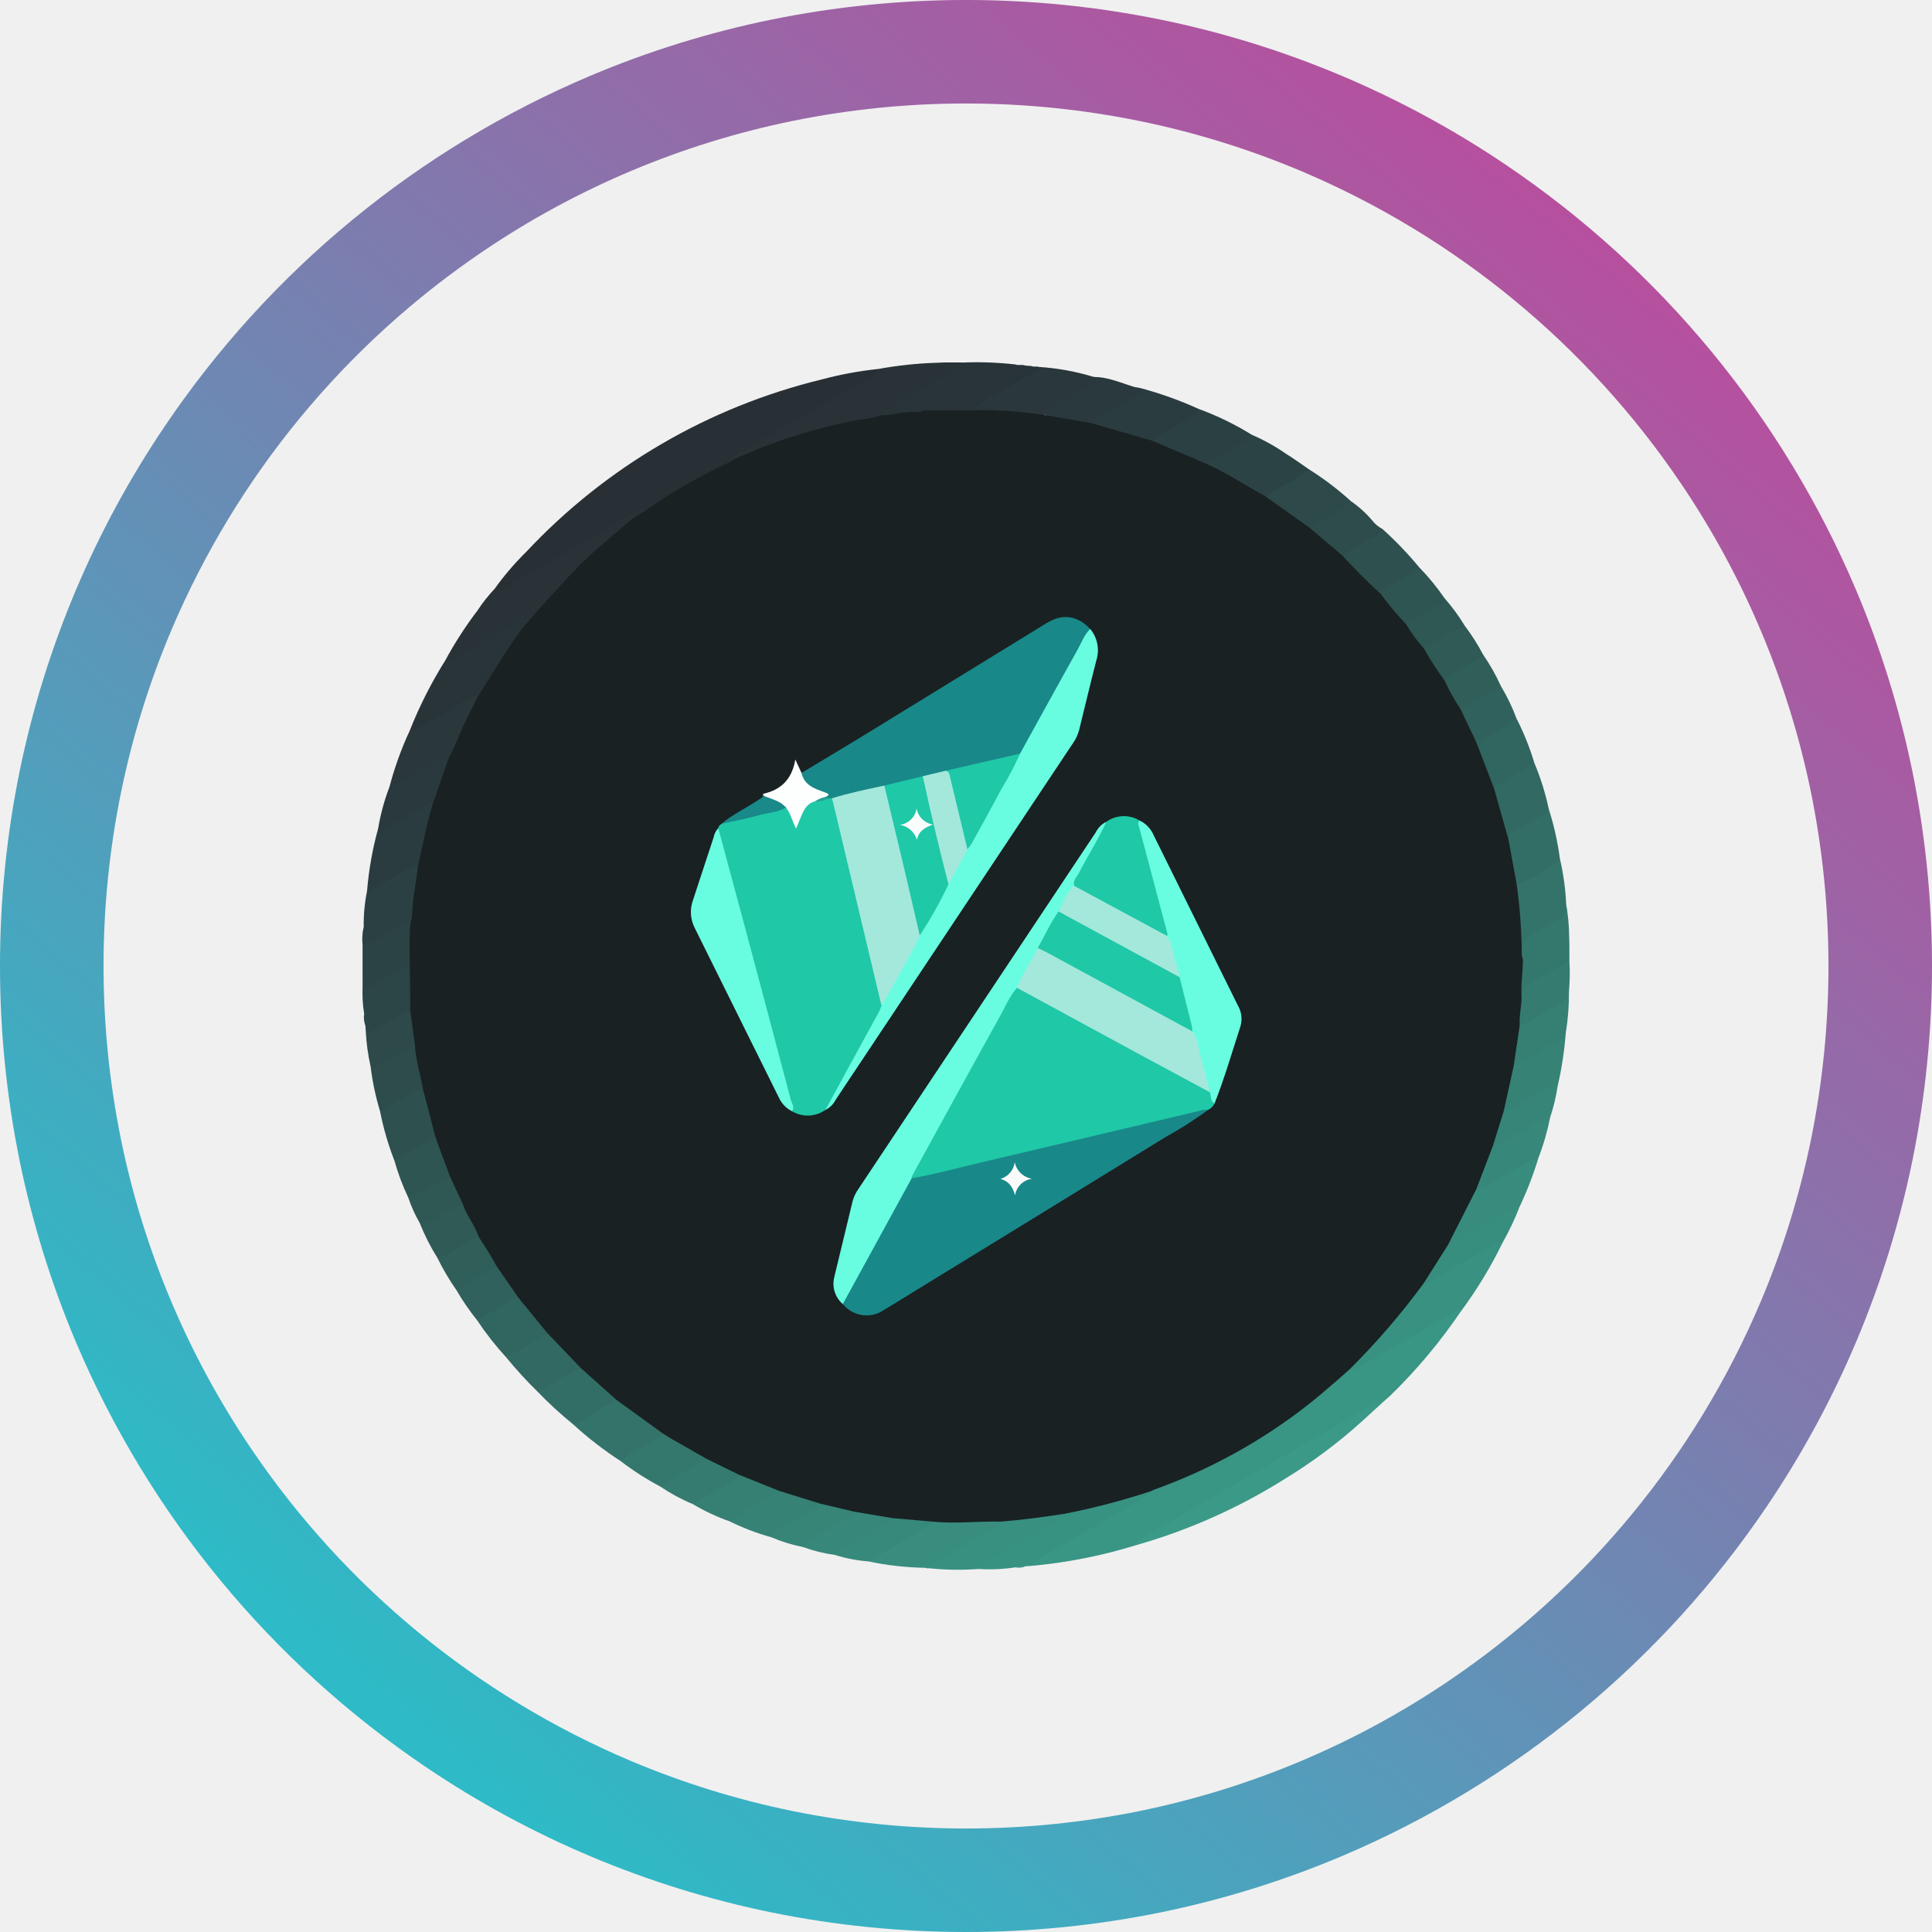
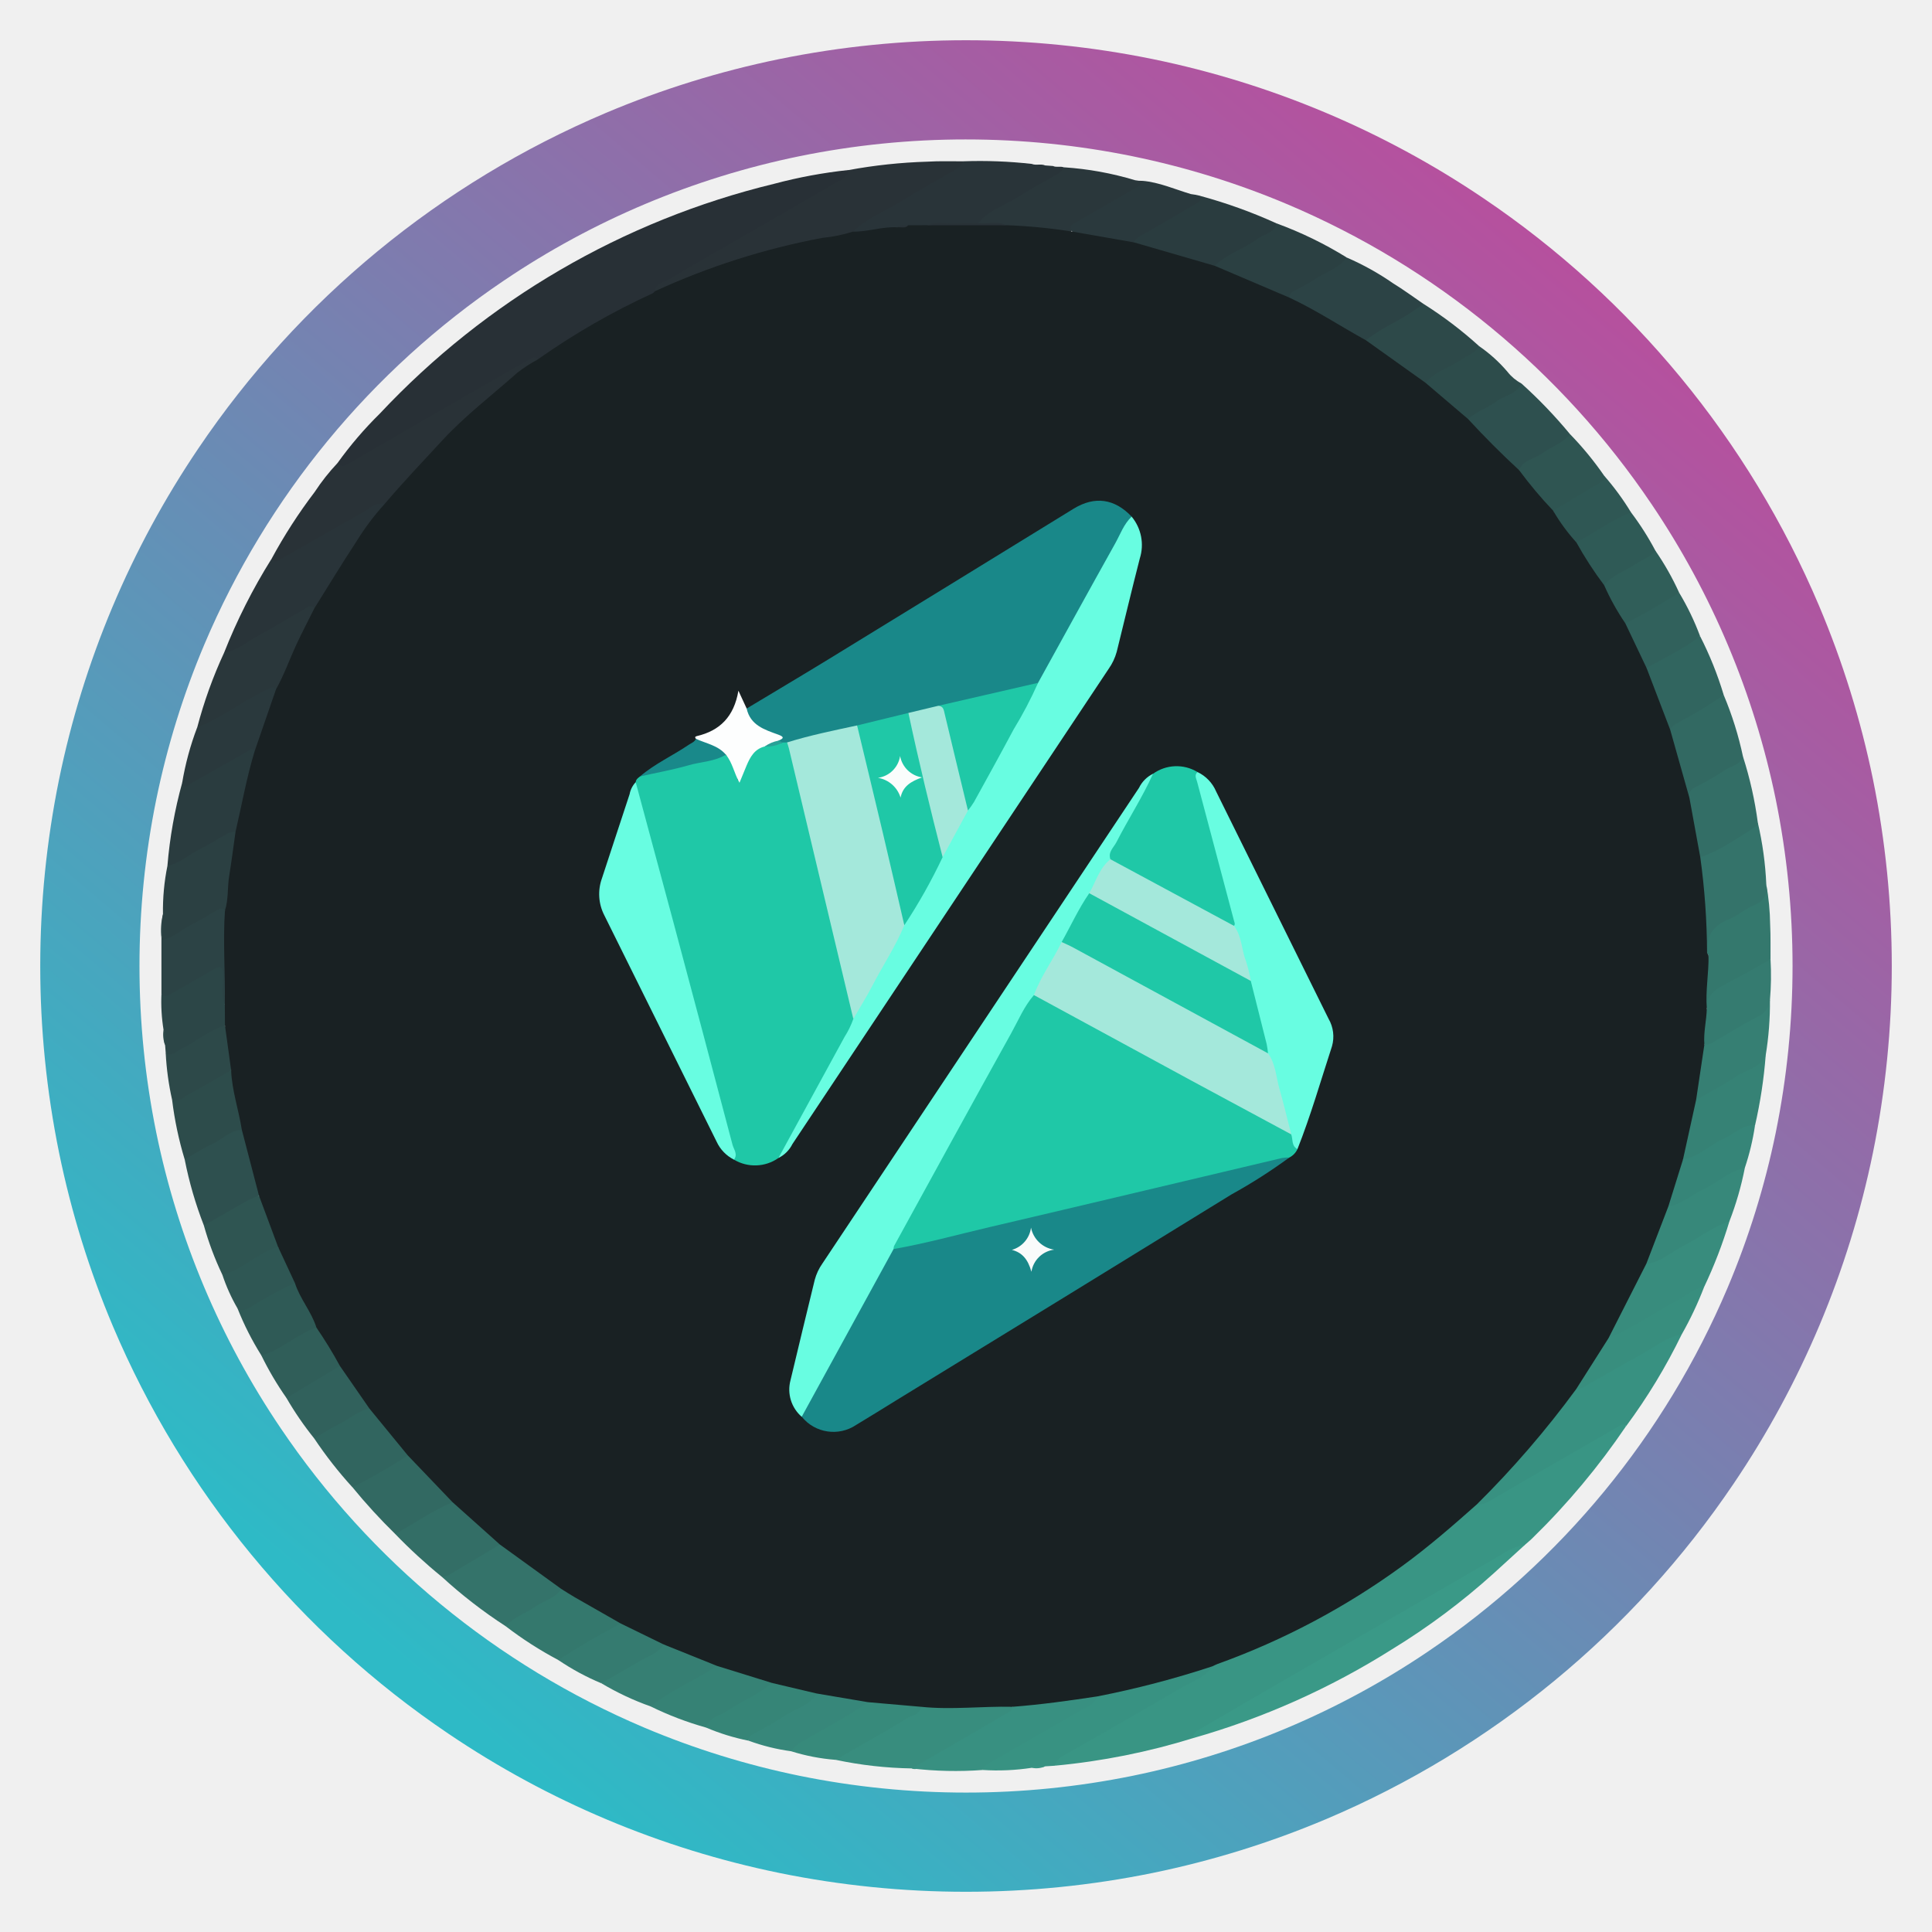
<svg xmlns="http://www.w3.org/2000/svg" width="48" height="48" viewBox="0 0 48 48">
  <defs>
    <linearGradient id="a" x1="215.808" x2="52.736" y1="34.56" y2="226.816" gradientUnits="userSpaceOnUse">
      <stop offset="0" stop-color="#b6509e" />
      <stop offset="1" stop-color="#2ebac6" />
    </linearGradient>
  </defs>
-   <path fill="url(#a)" d="M128 256a129 129 0 0 1-25.8-2.6 127.3 127.3 0 0 1-45.77-19.261 128.37 128.37 0 0 1-46.375-56.315A127.4 127.4 0 0 1 2.6 153.8a129.25 129.25 0 0 1 0-51.593 127.3 127.3 0 0 1 19.26-45.77 128.37 128.37 0 0 1 56.317-46.378A127.3 127.3 0 0 1 102.2 2.6a129.2 129.2 0 0 1 51.593 0 127.3 127.3 0 0 1 45.77 19.26 128.37 128.37 0 0 1 46.375 56.316A127.3 127.3 0 0 1 253.4 102.2a129.25 129.25 0 0 1 0 51.593 127.3 127.3 0 0 1-19.26 45.77 128.4 128.4 0 0 1-56.316 46.375A127.4 127.4 0 0 1 153.8 253.4 129 129 0 0 1 128 256m0-242.287a115 115 0 0 0-23.033 2.322A113.7 113.7 0 0 0 64.1 33.232a114.6 114.6 0 0 0-41.4 50.283 113.7 113.7 0 0 0-6.659 21.452 115.4 115.4 0 0 0 0 46.065 113.7 113.7 0 0 0 17.2 40.866 114.63 114.63 0 0 0 50.282 41.407 113.8 113.8 0 0 0 21.453 6.658 115.4 115.4 0 0 0 46.065 0 113.6 113.6 0 0 0 40.866-17.2 114.6 114.6 0 0 0 41.393-50.278 113.7 113.7 0 0 0 6.659-21.453 115.4 115.4 0 0 0 0-46.065 113.7 113.7 0 0 0-17.2-40.865A114.6 114.6 0 0 0 172.485 22.7a113.7 113.7 0 0 0-21.453-6.659A115 115 0 0 0 128 13.714Z" style="fill:url(#a)" transform="matrix(.1875 0 0 .1875 0 0)" />
-   <svg width="30" height="30" x="9" y="9" fill="none" viewBox="0 0 256 256">
+   <path fill="url(#a)" d="M128 256a129 129 0 0 1-25.8-2.6 127.3 127.3 0 0 1-45.77-19.261 128.37 128.37 0 0 1-46.375-56.315A127.4 127.4 0 0 1 2.6 153.8a129.25 129.25 0 0 1 0-51.593 127.3 127.3 0 0 1 19.26-45.77 128.37 128.37 0 0 1 56.317-46.378A127.3 127.3 0 0 1 102.2 2.6a129.2 129.2 0 0 1 51.593 0 127.3 127.3 0 0 1 45.77 19.26 128.37 128.37 0 0 1 46.375 56.316A127.3 127.3 0 0 1 253.4 102.2a129.25 129.25 0 0 1 0 51.593 127.3 127.3 0 0 1-19.26 45.77 128.4 128.4 0 0 1-56.316 46.375A127.4 127.4 0 0 1 153.8 253.4 129 129 0 0 1 128 256m0-242.287a115 115 0 0 0-23.033 2.322A113.7 113.7 0 0 0 64.1 33.232a114.6 114.6 0 0 0-41.4 50.283 113.7 113.7 0 0 0-6.659 21.452 115.4 115.4 0 0 0 0 46.065 113.7 113.7 0 0 0 17.2 40.866 114.63 114.63 0 0 0 50.282 41.407 113.8 113.8 0 0 0 21.453 6.658 115.4 115.4 0 0 0 46.065 0 113.6 113.6 0 0 0 40.866-17.2 114.6 114.6 0 0 0 41.393-50.278 113.7 113.7 0 0 0 6.659-21.453 115.4 115.4 0 0 0 0-46.065 113.7 113.7 0 0 0-17.2-40.865A114.6 114.6 0 0 0 172.485 22.7a113.7 113.7 0 0 0-21.453-6.659A115 115 0 0 0 128 13.714Z" style="fill:url(#a)" transform="matrix(.17969 0 0 .17969 1 1)" />
+   <svg width="40" height="40" x="4" y="4" fill="none" viewBox="0 0 256 256">
    <g clip-path="url(#b)">
      <path fill="#2A373B" d="M107.938 119.487c-.963-.048-1.978.365-2.868-.325a4.7 4.7 0 0 1 2.868.325m4.052.425c-.8.025-1.641.342-2.358-.3a3.53 3.53 0 0 1 2.358.3" />
      <path fill="#283036" d="M28.062 48.034a60.3 60.3 0 0 1 6.725-7.862 126.9 126.9 0 0 1 62.679-36.54 78 78 0 0 1 11.861-2.2c.453 1.306-.65 1.682-1.4 2.115-4.488 2.593-8.952 5.228-13.459 7.79-4.847 2.756-9.62 5.638-14.466 8.4a2.65 2.65 0 0 0-1.35 1.218 1.93 1.93 0 0 1-.919.712 112 112 0 0 0-15.83 9.04 5.1 5.1 0 0 1-1.926 1.019 2.67 2.67 0 0 0-1.6.428C49.32 37.275 40.32 42.495 31.328 47.729a6.4 6.4 0 0 1-1.963.954c-.545.1-1.254.338-1.3-.649z" />
      <path fill="#399584" d="M164.176 250.751a108 108 0 0 1-22 4.4c-.392-1.192.571-1.6 1.289-2.015 5.239-3.062 10.519-6.054 15.758-9.114 2.657-1.552 5.5-2.822 7.823-4.906 2.283-1.365 4.86-2.044 7.287-3.073a117.3 117.3 0 0 0 30.457-19.083c1.444-1.232 2.624-2.791 4.36-3.681a7.8 7.8 0 0 0 2.787-1.122c6.412-3.712 12.79-7.485 19.28-11.059.472-.26 1.242-1.381 1.716.1a114.6 114.6 0 0 1-14.771 17.683c-.394.4-.832.75-1.249 1.124-11.1 6.191-22.022 12.686-33.054 18.993-5.568 3.184-11.106 6.422-16.673 9.606-1.1.57-2.113 1.292-3.01 2.147" />
      <path fill="#293237" d="M28.062 48.034c.742.9 1.463.247 2.089-.111 4.577-2.618 9.126-5.288 13.694-7.923q7.355-4.245 14.729-8.453c.422-.241.892-.59 1.34-.01a66 66 0 0 1-6.333 5.233 134 134 0 0 0-15.837 15.857 7.5 7.5 0 0 1-2.145 2.111c-3.01.89-5.482 2.812-8.178 4.3-2.656 1.464-5.228 3.083-7.923 4.477-.562.291-1.47 1.192-1.926-.245a81.6 81.6 0 0 1 6.864-10.642 33 33 0 0 1 3.626-4.594M78.54 20.71c.2-1.444 1.615-1.493 2.5-2.033 4.02-2.452 8.135-4.748 12.215-7.1l14.165-8.173c.83-.477 1.736-.861 1.916-1.964A82.5 82.5 0 0 1 121.882.106c1.9-.119 3.821-.043 5.733-.056.128 1.16-.829 1.488-1.554 1.926-4.131 2.492-8.327 4.871-12.509 7.277a17.8 17.8 0 0 0-3.447 2.393c-3.336 1-6.8 1.431-10.185 2.2a110.6 110.6 0 0 0-18.837 6.24c-.802.337-1.576.907-2.544.624Z" />
      <path fill="#389181" d="M232.938 201.205c-.19-.376-.427-.43-.807-.211a7074 7074 0 0 1-16.026 9.24c-1.6.925-3.193 1.868-4.788 2.8a3.4 3.4 0 0 1-2.076.57c-.325-.7.249-1.047.618-1.4a116.4 116.4 0 0 0 14.091-16.24 2.84 2.84 0 0 1 1.113-1c4.22-1.9 8.047-4.5 12.078-6.737.885-.491 1.756-1.013 2.656-1.472.619-.315 1.281-.807 2.017-.2a92.6 92.6 0 0 1-8.876 14.65" />
      <path fill="#3A9987" d="M164.172 250.754c-.113-.964.706-1.23 1.289-1.572 4.981-2.921 9.983-5.8 14.981-8.7a24818 24818 0 0 1 32.334-18.668 11.05 11.05 0 0 1 4.136-1.81 4515 4515 0 0 0-4.991 4.554 108.6 108.6 0 0 1-16.244 12.127 121.5 121.5 0 0 1-31.5 14.069z" />
      <path fill="#293439" d="M17.573 63.262c.638.855 1.243.168 1.75-.118 4.24-2.39 8.438-4.853 12.686-7.226 1.1-.613 2.067-1.682 3.54-1.38-.617 1.865-2.074 3.182-3.158 4.735-2.32 3.326-4.4 6.8-6.444 10.287-.393.669-.676 1.443-1.51 1.733-1.793.084-3.082 1.3-4.52 2.118-2.485 1.419-4.96 2.863-7.45 4.276-.718.407-1.46 1.166-2.44.511a91 91 0 0 1 7.546-14.936m92.443-52.027c2.25-2.17 5.179-3.266 7.779-4.882 2.755-1.713 5.6-3.283 8.41-4.908a3.54 3.54 0 0 0 1.413-1.4 74 74 0 0 1 10.837.418c.687.282 1.444-.058 2.128.241l1.255.094c.559.265 1.188-.018 1.75.222v-.018c.168.955-.608 1.234-1.2 1.6-2.7 1.693-5.479 3.266-8.272 4.8-1.571.863-2.973 1.975-4.538 2.842-2.546.322-5.123-.182-7.659.314-.978.142-1.967.192-2.955.151a4.9 4.9 0 0 0-2 .2c-1.645.181-3.284.413-4.922.649a2.17 2.17 0 0 1-2.026-.323" />
      <path fill="#2C4345" d="M188.535 15.346a42.5 42.5 0 0 1 7.382 4.108c1.651 1.011 3.214 2.168 4.816 3.261.172.584-.3.813-.648 1.024-2.8 1.7-5.563 3.479-8.519 4.918a2.83 2.83 0 0 1-1.58-.531c-3.241-1.937-6.451-3.937-9.851-5.594a1.87 1.87 0 0 1-.875-.771c-.228-.861.372-1.232.97-1.563 2.8-1.552 5.527-3.256 8.305-4.852" />
      <path fill="#389282" d="M167.215 239.343c-1.221 1.818-3.3 2.432-5.044 3.464-6.176 3.647-12.432 7.157-18.651 10.734a2.27 2.27 0 0 0-1.351 1.617l-1.57.1c-.691.283-1.447-.039-2.139.234-2.58.394-5.195.51-7.8.345-.376-1.024.532-1.249 1.083-1.568 4.457-2.579 8.886-5.207 13.37-7.74a21.2 21.2 0 0 0 3.972-2.767c5.6-1.367 11.235-2.633 16.7-4.5.47-.161.978-.339 1.43.081" />
      <path fill="#2A373B" d="M10.027 78.195c2.052-.338 3.593-1.722 5.343-2.663 2.5-1.345 4.912-2.854 7.387-4.249.474-.268 1.02-.854 1.627-.15a2.01 2.01 0 0 1-.365 1.907 94 94 0 0 0-4.535 9.608c-.255.556-.386 1.194-1.032 1.474a7.16 7.16 0 0 0-3.41 1.334c-2.353 1.423-4.758 2.757-7.143 4.125-.641.368-1.274 1.017-2.144.5 1.07-4.08 2.5-8.058 4.272-11.886" />
      <path fill="#388D7E" d="M119.386 255.59a63 63 0 0 1-12.127-1.369 3.3 3.3 0 0 1 1.593-1.431 345 345 0 0 1 9.335-5.369c1.081-.6 2.013-1.408 3.073-2.037 4.584.447 9.168-.412 13.747.019 1.3.971.114 1.43-.472 1.819-1.77 1.178-3.633 2.209-5.48 3.266-2.72 1.556-5.467 3.067-8.112 4.753-.469.3-.951.625-1.557.349" />
      <path fill="#2A373B" d="M129.987 9.877c1.55-2.05 4.026-2.717 6.071-4.023 2.111-1.348 4.327-2.531 6.5-3.783.441-.247.8-.618 1.034-1.067 3.829.252 7.616.94 11.289 2.053a5 5 0 0 0 1.165.1c.393 1.134-.643 1.31-1.224 1.649-2.13 1.245-4.237 2.531-6.393 3.733-1.452.811-2.967 1.528-3.929 2.984-3.394-.133-6.74-.756-10.128-.952a9 9 0 0 0-2.662-.228c-.608-.023-1.252.058-1.723-.466" />
      <path fill="#2A3C3F" d="M165.19 5.533a79.5 79.5 0 0 1 12.178 4.383c.473 1.062-.426 1.386-1.033 1.764-2.932 1.823-5.951 3.5-8.941 5.23-2.332-.066-4.387-1.183-6.57-1.8-2.071-.584-4.3-.705-6.192-1.872-.3-1.13.594-1.468 1.3-1.873 2.4-1.375 4.744-2.831 7.178-4.14a5.74 5.74 0 0 0 2.08-1.692M1.021 112.077a71.5 71.5 0 0 1 2.356-13.246c1.331.028 2.265-.881 3.325-1.457 2.207-1.2 4.338-2.543 6.572-3.7.6-.31 1.453-.992 1.853.326-.959 4.223-1.665 8.506-3.041 12.629-3.167 1.684-6.274 3.475-9.374 5.281-.526.31-1.073.7-1.691.167" />
      <path fill="#2B4042" d="M167.552 16.665c1.956-1.927 4.647-2.688 6.8-4.29 1.037-.772 2.65-.868 3.022-2.459a61 61 0 0 1 11.168 5.43c-1.353 1.825-3.555 2.4-5.328 3.612q-1.49.946-3.077 1.722a1.15 1.15 0 0 0-.73 1.035c-.561.438-1.083.11-1.567-.133a95 95 0 0 0-8.988-3.83c-.517-.2-1.268-.25-1.3-1.087" />
      <path fill="#34736A" d="M54.805 232.978a76.6 76.6 0 0 1-10.159-7.866c2.921-2 6.046-3.644 9.137-5.352a1.82 1.82 0 0 1 1.379.523c2.488 1.944 5 3.862 7.649 5.58a1.78 1.78 0 0 1 1.026 1.266 1.47 1.47 0 0 1-.825 1.2c-2.758 1.514-5.372 3.278-8.207 4.649" />
      <path fill="#388C7D" d="M249.39 168.586a74 74 0 0 1-4.041 10.492c-4.352 2.763-8.891 5.208-13.349 7.79a1.96 1.96 0 0 1-1.9.337c-.287-.537.017-.973.261-1.4a89 89 0 0 0 4.847-9.558c.164-.482.499-.887.942-1.139 3.411-1.259 6.305-3.471 9.481-5.164.744-.4 1.476-.822 2.217-1.229.484-.27.986-.621 1.542-.129" />
      <path fill="#2B4042" d="M1.02 112.076c1.975-.387 3.413-1.817 5.157-2.658 1.4-.677 2.724-1.532 4.087-2.3a2.63 2.63 0 0 1 1.587-.458 3.5 3.5 0 0 1 .113 2.143c-.43 3.1-.815 6.207-1.02 9.333a1.8 1.8 0 0 1-.315.941c-3.1.919-5.631 2.919-8.44 4.391-.65.339-1.251 1.08-2.12.45v-.348c.325-1.257-.106-2.562.243-3.817a35.7 35.7 0 0 1 .709-7.677Z" />
      <path fill="#389081" d="m119.387 255.594 6.2-3.593c2.9-1.681 5.81-3.345 8.689-5.062.442-.264 1.061-.466 1.124-1.148.8-.785 1.884-.685 2.844-.771 2.955-.265 5.884-.687 8.81-1.154.635-.1 1.333-.362 1.884.265-.6 1.445-2.043 1.838-3.216 2.524-4.628 2.708-9.3 5.341-13.933 8.039-.443.258-1.062.462-1.127 1.144a59 59 0 0 1-11.275-.244" />
      <path fill="#34736A" d="M253.905 105.217a53.4 53.4 0 0 1 1.347 9.8c.313 2.534.307 2.523-1.78 3.7-1.854 1.047-3.675 2.154-5.53 3.2a2.515 2.515 0 0 0-1.438 2.421c-.005.686.363 1.618-.689 1.987a1.32 1.32 0 0 1-.531-1.176c.072-4.694-.535-9.345-.872-14.011.132-.569.628-.737 1.07-.981 2.848-1.574 5.669-3.2 8.423-4.94" />
      <path fill="#2D4949" d="M191.583 28.503c2.276-1.821 4.988-2.93 7.389-4.548.6-.4 1.177-.826 1.765-1.24a63.6 63.6 0 0 1 8.828 6.7c.148 1.259-.952 1.537-1.691 1.977-2.246 1.339-4.542 2.6-6.762 3.981a.5.5 0 0 1-.328 0c-3.2-1.915-6.1-4.253-9.131-6.409-.131-.092-.123-.294-.07-.461" />
      <path fill="#2E504F" d="M216.295 35.355a76 76 0 0 1 7.76 8.093c.041 1.141-.96 1.39-1.653 1.854-2.071 1.386-4.418 2.326-6.376 3.9-.592.145-.96-.244-1.315-.593a555 555 0 0 1-6.45-6.452 1.66 1.66 0 0 1-.6-1.169c.294-.906 1.148-1.169 1.854-1.594 2.252-1.357 4.634-2.5 6.78-4.039M6.818 169.26a61.6 61.6 0 0 1-3.05-10.492c.307-.83 1.122-1.069 1.78-1.451 1.887-1.1 3.783-2.181 5.678-3.268.641-.367 1.31-.759 1.932.055 1.024 3.387 2.24 6.725 2.635 10.274a50.7 50.7 0 0 1-8.329 4.918.75.75 0 0 1-.646-.036" />
      <path fill="#336E66" d="M253.906 105.217c-.045.162-.037.4-.142.473-2.9 1.865-5.711 3.877-9 5.034a1.69 1.69 0 0 1-.716-1.283c-.38-2.67-1.05-5.286-1.461-7.948a2.4 2.4 0 0 1 1.417-2.424c2.525-1.435 5.027-2.912 7.543-4.363a60.5 60.5 0 0 1 2.359 10.511" />
      <path fill="#326962" d="M251.545 94.707c-.45 1.37-1.89 1.463-2.861 2.137a44 44 0 0 1-4.811 2.769 1.46 1.46 0 0 0-.845 1.641.52.52 0 0 1-.619-.427c-.842-3.426-2.063-6.75-2.759-10.216a1.47 1.47 0 0 1 .644-1.137c2.686-1.6 5.23-3.448 8.19-4.552a54 54 0 0 1 3.063 9.785z" />
      <path fill="#336E66" d="M53.885 219.989c-2.757 1.65-5.509 3.308-8.278 4.936a3 3 0 0 1-.966.188 84 84 0 0 1-7.391-6.789c.028-.167.059-.37.19-.453 2.862-1.8 5.616-3.8 8.866-4.9 2.063 1.068 3.464 2.935 5.219 4.376.9.745 2.223 1.2 2.36 2.642" />
      <path fill="#34786D" d="M54.807 232.979c1.291-1.474 3.187-2.032 4.727-3.128 1.354-.963 3.145-1.28 4.127-2.79 2.62.731 4.771 2.378 7.1 3.663.87.479 2.11.581 2.43 1.83-2.3 1.979-5.083 3.2-7.668 4.724-.727.429-1.313 1.277-2.346 1.075a59 59 0 0 1-8.37-5.374" />
      <path fill="#2A393D" d="M14.904 93.803c-.6-.615-1.05.022-1.46.25-2.879 1.6-5.717 3.262-8.601 4.855-.42.233-1.061 1.27-1.47-.075a46 46 0 0 1 2.375-8.756c3.093-1.214 5.783-3.161 8.67-4.752.884-.487 1.785-.945 2.68-1.413.411-.215.826-.418 1.188.083a1.01 1.01 0 0 1 .076 1.11c-.912 2.6-1.77 5.213-2.638 7.826-.127.392-.18.929-.82.872M165.19 5.533c.435.857-.3 1.061-.79 1.351a929 929 0 0 1-8.068 4.7c-.628.361-1.323.619-1.642 1.348a1.43 1.43 0 0 1-1.417.281c-2.416-.479-4.819-1.016-7.265-1.336a1.55 1.55 0 0 1-1.129-.658c-.549-.834 0-1.144.647-1.51a649 649 0 0 0 9.118-5.243c.548-.322 1.253-.54 1.4-1.314 2.7.231 5.162 1.349 7.716 2.107q.724.087 1.43.269z" />
      <path fill="#31655F" d="M248.486 84.925a74 74 0 0 1-6.862 4.155c-.622.377-1.327.628-1.646 1.361-.517.056-.679-.346-.805-.7-.963-2.685-2.025-5.331-3.025-8a1.75 1.75 0 0 1-.09-.99c.847-1.284 2.287-1.726 3.527-2.434a28.5 28.5 0 0 1 5.136-2.772 55.7 55.7 0 0 1 3.765 9.38" />
      <path fill="#326962" d="M46.36 213.256c-3.222 1.357-6.068 3.388-9.109 5.067a90 90 0 0 1-6.8-7.432c1.034-1.356 2.66-1.819 4.041-2.643a33.5 33.5 0 0 1 4.7-2.629c1.258.494 1.88 1.7 2.817 2.553 1.241 1.129 2.407 2.343 3.566 3.558.395.416 1.028.76.78 1.526z" />
      <path fill="#368275" d="M255.158 142.203a76 76 0 0 1-1.7 11.157c-3.131 1.406-6.025 3.241-8.994 4.941-.778.445-1.588 1.216-2.6.407-.371-.912.077-1.751.259-2.6.476-2.228.918-4.466 1.6-6.645a2.84 2.84 0 0 1 1.321-1.266c2.661-1.364 5.126-3.081 7.809-4.4.871-.43 1.381-1.3 2.305-1.6z" />
      <path fill="#31655F" d="M39.24 205.82a95 95 0 0 1-8.79 5.078 65.5 65.5 0 0 1-6.092-7.783c.236-.717.888-1 1.46-1.321 1.859-1.051 3.716-2.1 5.553-3.189a2.08 2.08 0 0 1 1.73-.46c2.068 1.508 3.294 3.762 4.95 5.636.505.571 1.432.995 1.189 2.039" />
      <path fill="#34786D" d="M246.07 126.309c-.629-2.992.689-4.765 3.435-5.84 1.281-.5 2.349-1.545 3.628-2.056 1.634-.655 2.41-1.64 2.12-3.4a39.4 39.4 0 0 1 .614 6.443c.09 1.83.043 3.668.057 5.5a3.7 3.7 0 0 1-1.55 1.259c-2.345 1.237-4.571 2.685-6.91 3.931a2.19 2.19 0 0 0-1.038 1.8c-.1.486-.2 1.3-.984.449a17.14 17.14 0 0 1 .628-8.086" />
      <path fill="#37887A" d="M249.392 168.587c-2.732.912-4.976 2.732-7.506 4.016-1.876.952-3.458 2.529-5.694 2.73a1.18 1.18 0 0 1-.054-1.268c1.041-2.4 1.986-4.84 2.867-7.3.107-.26.279-.488.5-.661 3.378-1.554 6.5-3.562 9.73-5.4.781-.445 1.542-1.258 2.6-.578a50 50 0 0 1-2.443 8.461" />
      <path fill="#2C4345" d="M.068 123.918c1.95-.433 3.392-1.842 5.132-2.684 1.2-.581 2.309-1.348 3.487-1.98.448-.241.96-.722 1.48-.068a3.42 3.42 0 0 1 .485 2.9c-.392 3.09.153 6.161.035 9.24a8.4 8.4 0 0 1-.192 2.335c-.628.9-.88.283-1-.3a16.5 16.5 0 0 1-.106-3.374c0-1.087-.377-1.313-1.315-.746-2.073 1.255-4.136 2.535-6.327 3.579-.618.294-1.4.794-1.676-.428z" />
      <path fill="#368275" d="M86.66 249.091a51.3 51.3 0 0 1-8.79-3.353c-.012-.735.527-1.087 1.045-1.4 2.913-1.746 5.947-3.287 8.76-5.2a1.6 1.6 0 0 1 .8-.2 46 46 0 0 1 8.724 2.8c.162.939-.56 1.285-1.172 1.649-2.13 1.268-4.253 2.545-6.42 3.746a24 24 0 0 0-2.947 1.958" />
      <path fill="#2D4C4B" d="M12.849 154.04c-1.872.1-3.11 1.538-4.693 2.257-1.523.691-2.93 1.638-4.387 2.473a56 56 0 0 1-2-9.461c2.6-1.3 5.074-2.84 7.623-4.239.6-.332 1.258-1.131 2.053-.243.464 2.431 1.041 4.838 1.482 7.271.119.635.422 1.315-.078 1.942" />
      <path fill="#2C4647" d="M.073 132.386c.422.719.925.376 1.41.1 2.29-1.306 4.589-2.6 6.857-3.938 1.14-.675 1.5-.475 1.522.9.02 1.541-.407 3.128.289 4.63.766.956.508 2.021.33 3.076-1.167 1.465-3.028 1.873-4.482 2.911a31 31 0 0 1-3.37 1.939c-.6.321-1.324.87-1.874-.136l-.1-1.265c-.331-.794.058-1.661-.251-2.457a28 28 0 0 1-.331-5.76" />
      <path fill="#2D4C4B" d="M216.288 35.355c-.7 1.785-2.644 1.88-3.939 2.862-1.411 1.069-3.182 1.6-4.523 2.81-.752.19-1.082-.446-1.548-.8-1.512-1.155-2.886-2.477-4.369-3.67-.4-.325-1.031-.558-.849-1.291 1.547-1.811 3.856-2.442 5.755-3.71.971-.649 2.141-1.023 2.748-2.136 1.7 1.17 3.236 2.56 4.569 4.135a6.8 6.8 0 0 0 2.156 1.8" />
      <path fill="#388E7E" d="M230.164 187.198c3.86-1.682 7.328-4.075 11.017-6.066 1.36-.733 2.518-1.9 4.169-2.053a55.6 55.6 0 0 1-3.538 7.484c-2.558.483-4.513 2.185-6.721 3.365-2.871 1.534-5.667 3.21-8.5 4.809-.454.34-1 .536-1.567.562-.277-.477-.022-.878.221-1.25 1.385-2.121 2.8-4.222 4.122-6.384.167-.28.375-.582.8-.467z" />
      <path fill="#2F5552" d="M215.95 49.157c.634-1.653 2.416-1.76 3.62-2.644 1.457-1.071 3.287-1.607 4.485-3.07a51 51 0 0 1 5.459 6.66c.4.667-.027 1.08-.512 1.371a55.6 55.6 0 0 1-7.561 4.236 1.2 1.2 0 0 1-1.038-.449c-1.394-1.669-2.807-3.322-4.167-5.022a1.07 1.07 0 0 1-.286-1.082M6.818 169.259c2.358-1.351 4.71-2.715 7.082-4.044a14 14 0 0 1 1.684-.689c.11.032.255.055.3.14a23.9 23.9 0 0 1 2.88 7.967c-2.442 1.649-5.032 3.053-7.6 4.5a1.22 1.22 0 0 1-1.417-.056 48.6 48.6 0 0 1-2.93-7.818Z" />
      <path fill="#367F73" d="M88.404 239.287c-3.436 2.273-7.3 3.852-10.534 6.45a44 44 0 0 1-7.858-3.691c1.457-1.615 3.511-2.322 5.287-3.448 1.55-.984 3.151-1.888 4.7-2.882a38.3 38.3 0 0 1 8.24 3.124c.147.07.164.276.165.447" />
      <path fill="#378A7B" d="M120.847 245.794c-.148 1.207-1.328 1.3-2.067 1.746-3.8 2.3-7.673 4.47-11.521 6.686a31.8 31.8 0 0 1-7.064-1.365c-.208-.628.232-.982.639-1.234 3.913-2.423 7.867-4.775 11.916-6.973 2.211.045 4.417.218 6.608.519a1.96 1.96 0 0 1 1.489.621" />
      <path fill="#367F73" d="M255.157 142.204c-.861 2.024-3.04 2.245-4.6 3.294-2.069 1.393-4.3 2.547-6.461 3.8a.8.8 0 0 1-.325-.733 58 58 0 0 1 1.331-7.891c2.3-1.587 4.768-2.9 7.21-4.252a9 9 0 0 0 3.522-3.021 51.7 51.7 0 0 1-.677 8.8z" />
      <path fill="#357B70" d="M255.834 133.406a3.35 3.35 0 0 1-2.147 2.747c-2.379 1.247-4.664 2.677-6.986 4.033a2.2 2.2 0 0 1-1.289.315c-.971-1.991-.495-3.885.386-5.751-.081-2.155 1.379-3.063 3.035-3.914 2.4-1.231 4.73-2.579 7.091-3.877a45 45 0 0 1-.09 6.447M79.9 235.867c-.865 1.455-2.47 1.871-3.8 2.667-2.01 1.206-4.061 2.345-6.1 3.513a39 39 0 0 1-6.827-3.694c3.208-2.1 6.532-4.009 9.92-5.8a1.08 1.08 0 0 1 1.115.1c1.5.752 3.039 1.426 4.573 2.112.492.211 1.094.391 1.12 1.102Z" />
      <path fill="#31615C" d="M33.142 198.367c-1.924.362-3.3 1.8-5.011 2.582-1.312.6-2.52 1.434-3.773 2.164a51 51 0 0 1-4.411-6.427 1 1 0 0 1 .435-.7 93 93 0 0 1 8.037-4.578 1.46 1.46 0 0 1 1.015.8c1.074 1.625 2.247 3.18 3.323 4.8.262.398.657.797.385 1.359" />
      <path fill="#2F5A56" d="M15.949 189.907a46 46 0 0 1-3.773-7.441c2.567-.634 4.6-2.324 6.892-3.5.732-.375 1.392-1.028 2.338-.656 1.236 1.907 2.206 3.964 3.3 5.95a1.35 1.35 0 0 1 .123 1.278c-2.377 1.659-4.981 2.936-7.474 4.4a1.15 1.15 0 0 1-1.406-.031" />
      <path fill="#31615C" d="M244.72 75.545c-2.609 2.067-5.638 3.427-8.5 5.07-.171.016-.388.013-.458-.129-1.123-2.274-2.622-4.384-3.05-6.963 1.8-1.63 4.075-2.5 6.1-3.771a4.66 4.66 0 0 1 2.59-1.1 41.3 41.3 0 0 1 3.318 6.893" />
      <path fill="#2F5A56" d="M233.725 55.848a44.4 44.4 0 0 1 3.9 6.126c.184.848-.538 1.034-1.03 1.324q-3.562 2.1-7.113 4.228c-.056 0-.135.018-.165-.012a16.6 16.6 0 0 1-4.38-6.917 3.26 3.26 0 0 1 1.519-1.284c1.808-1.024 3.617-2.046 5.394-3.123.575-.346 1.156-.74 1.875-.342" />
      <path fill="#368578" d="M251.83 160.127c-2.555.465-4.361 2.387-6.629 3.411-1.864.842-3.383 2.393-5.515 2.682a.84.84 0 0 1-.2-.919c.576-1.963 1.208-3.909 1.84-5.854a1.04 1.04 0 0 1 .685-.675c2.557-.449 4.346-2.4 6.623-3.389 1.6-.7 2.84-2.242 4.821-2.025a39 39 0 0 1-1.625 6.769" />
      <path fill="#305E59" d="M15.95 189.906c2.44-.588 4.318-2.273 6.505-3.357a8.1 8.1 0 0 1 2.267-1.043c1.49 1.05 3.768 4.773 3.728 6.09l-8.5 5.093a50 50 0 0 1-4-6.783M229.474 67.45c1.351-1.674 3.417-2.284 5.12-3.433 1.01-.683 2.231-1.052 3.033-2.042a43 43 0 0 1 3.774 6.678c-2.811 1.7-5.593 3.442-8.564 4.857a.66.66 0 0 1-.739-.272 51 51 0 0 1-2.764-5.166.59.59 0 0 1 .14-.622" />
      <path fill="#37877A" d="M112.408 245.056c-3.113 2.286-6.606 3.943-9.88 5.96a5.5 5.5 0 0 0-2.33 1.843 32 32 0 0 1-6.772-1.68c-.458-.986.37-1.27.943-1.629 2.033-1.277 4.133-2.443 6.236-3.6 1.377-.756 2.6-1.724 3.931-2.541 2.533-.081 4.94.733 7.419 1.039a.54.54 0 0 1 .354.209.53.53 0 0 1 .099.399" />
      <path fill="#368577" d="M104.266 243.679c-1.192 2-3.477 2.435-5.23 3.629-1.51 1.03-3.16 1.859-4.765 2.747-.472.261-.84.542-.849 1.125a34.5 34.5 0 0 1-6.76-2.089c.47-1.652 2.138-1.825 3.292-2.6 2.352-1.581 5.021-2.66 7.227-4.483a1.26 1.26 0 0 1 1.26-.212q2.442.567 4.891 1.115c.411.092.913.161.934.768" />
      <path fill="#2D4949" d="M.75 141.86c1.012.6 1.649-.268 2.4-.633 2.389-1.167 4.431-2.982 7.023-3.774a11.55 11.55 0 0 1 .978 7.11c-2.267 1.3-4.512 2.642-6.815 3.875-.783.42-1.484 1.259-2.564.871A44 44 0 0 1 .75 141.86" />
      <path fill="#2F5754" d="M233.729 55.85c-3.071 1.27-5.764 3.224-8.666 4.8a7.7 7.7 0 0 1-3.7-5.052c2.338-1.4 4.672-2.812 7.018-4.2.533-.315 1.139-.529 1.139-1.3a41.6 41.6 0 0 1 4.209 5.752M21.289 178.404a55 55 0 0 0-6.974 3.8c-.712.4-1.35.783-2.139.258a28.6 28.6 0 0 1-2.426-5.39c2.3-.462 4.018-2.042 6.01-3.1a11.6 11.6 0 0 1 2.85-1.333 9.7 9.7 0 0 1 2.679 5.765" />
      <path fill="#2C4345" d="M.316 119.754c-.059 1.274.321 2.576-.243 3.817a10.6 10.6 0 0 1 .243-3.817" />
      <path fill="#2D4949" d="M.407 138.14c.545.772.192 1.635.251 2.457a4.7 4.7 0 0 1-.251-2.457" />
      <path fill="#399584" d="M138.459 255.488c.666-.509 1.421-.2 2.139-.233a3.36 3.36 0 0 1-2.139.233" />
      <path fill="#192123" d="m21.29 178.404-2.679-5.754q-1.515-4.06-3.026-8.122-1.365-5.244-2.734-10.487c-.494-3.172-1.579-6.237-1.7-9.476l-.979-7.109-.022-3.382c.082-4.961-.319-9.925.017-14.886.576-1.764.376-3.622.664-5.423.38-2.361.683-4.733 1.02-7.1 1-4.292 1.76-8.638 3.052-12.859l3.387-9.808c1.291-2.291 2.154-4.776 3.256-7.151.9-1.927 1.886-3.809 2.835-5.71 2.217-3.541 4.376-7.119 6.674-10.607a40 40 0 0 1 4.493-5.987c2.945-3.469 6.081-6.76 9.165-10.1 3.673-3.981 7.96-7.228 11.972-10.8a25 25 0 0 1 3.233-2.1 114 114 0 0 1 18.251-10.5c.144-.062.246-.222.367-.336a114 114 0 0 1 26.617-8.483 23.3 23.3 0 0 0 4.861-.991c2.4.04 4.7-.839 7.111-.686.511-.383 1.187.081 1.693-.329l3.046-.009c4.169-.26 8.35-.26 12.518 0a86 86 0 0 1 10.5 1.013l9.812 1.713 12.859 3.728 11.849 5.052c4.224 1.968 8.109 4.543 12.18 6.785l9.48 6.761 6.766 5.762a140 140 0 0 0 8.119 8.134 68 68 0 0 0 5.409 6.44 29.5 29.5 0 0 0 3.7 5.051 58 58 0 0 0 4.413 6.8 38 38 0 0 0 3.365 6.059l3.381 7.105 3.759 9.826 3.052 10.815 1.731 9.47a114 114 0 0 1 1.076 15.154c0 .143.153.287.234.43.052 2.82-.5 5.618-.275 8.442-.039 1.923-.55 3.814-.385 5.75l-1.316 8.8-2.086 9.473-2.324 7.447a8506 8506 0 0 1-3.5 9.112l-6.028 11.865-5.143 8.1a154 154 0 0 1-15.784 18.31c-3.828 3.4-7.686 6.756-11.829 9.774a117.2 117.2 0 0 1-29.425 15.61c-.263.1-.51.234-.764.352a151 151 0 0 1-18.277 4.788c-4.5.686-9 1.312-13.538 1.661-4.851-.108-9.7.508-14.554 0l-8.443-.737-8.138-1.377-7.087-1.672-8.776-2.721-8.5-3.42-6.8-3.32c-2.436-1.388-4.875-2.77-7.3-4.168-.725-.416-1.425-.877-2.137-1.318l-9.776-7.072-7.527-6.731-7.12-7.442-6.1-7.45-4.69-6.773a68 68 0 0 0-3.729-6.089c-.784-2.529-2.617-4.564-3.425-7.1z" />
      <path fill="#293237" d="M134.382 10.213h-12.518c1.489-.708 3.066-.2 4.6-.315 1.169-.085 2.349-.018 3.523-.019 1.457.191 2.976-.393 4.395.334m-15.564.007c-.478.552-1.121.259-1.693.329.477-.554 1.122-.251 1.693-.329" />
      <path fill="#1FC8A7" d="M98.17 158.533a6.5 6.5 0 0 1-7.065.256c-1.638-5.384-2.86-10.878-4.342-16.3-3.763-13.783-7.381-27.606-11.084-41.406a4.74 4.74 0 0 1-.2-2.307c.04-.447.373-.676.687-.919 3.51-1.708 7.418-1.975 11.1-3.05a17.5 17.5 0 0 1 2.287-.5 4.06 4.06 0 0 1 2.109 4.158c1.178-2.223 1.4-5.1 4.466-5.741q1.416-.181 2.8-.535c.277-.02.552.053.783.207.434.45.708 1.03.78 1.651q4.8 20.415 9.7 40.808c.13.432.205.878.225 1.329-.161 1.818-1.335 3.184-2.161 4.694-2.906 5.314-5.773 10.65-8.774 15.913a8.3 8.3 0 0 1-1.31 1.742Zm82.537-1.417a2.84 2.84 0 0 1-1.288 1.335c-2.686 1.252-5.618 1.624-8.457 2.294-11.734 2.77-23.458 5.579-35.2 8.329-5.76 1.348-11.506 2.754-17.275 4.065a3.14 3.14 0 0 1-1.826.094c-.83-.605-.235-1.207.048-1.762 2.206-4.309 4.639-8.494 6.97-12.734 4.093-7.444 8.144-14.912 12.3-22.319.775-1.379 1.163-3.082 2.751-3.909a13.9 13.9 0 0 1 4.43 1.984c7.351 4.014 14.717 8 22.064 12.024 4.878 2.67 9.848 5.177 14.6 8.083a9.5 9.5 0 0 1 .883 2.516" />
      <path fill="#198889" d="M116.479 173.009c5.145-.9 10.175-2.3 15.253-3.488 15.513-3.626 31.008-7.327 46.513-10.989q.583-.092 1.173-.086a86 86 0 0 1-9.21 5.88 21697 21697 0 0 1-53.343 32.761c-2.109 1.295-4.2 2.614-6.328 3.882a6.47 6.47 0 0 1-8.655-1.3c-.377-.54 0-.965.233-1.392 4.425-8.089 8.847-16.179 13.341-24.23.243-.436.444-.927 1.023-1.038M99.554 92.457l-.7.007c-.352.225-.623.183-.774-.24-.926-.21 1.3-.24.015-.66-1.872-.611-3.953-1.057-4.8-3.241-.159-.408-.42-.8-.165-1.267 4.333-2.607 8.684-5.184 13-7.826q19.5-11.952 38.976-23.939c3.372-2.067 6.536-1.6 9.245 1.265-1.255 3.216-3.178 6.083-4.808 9.1-2.838 5.253-5.753 10.464-8.623 15.7a4.7 4.7 0 0 1-1.551 1.964 181 181 0 0 1-15.713 3.7c-1.56.416-3.118.845-4.7 1.192-2.716.716-5.432 1.43-8.192 1.966a356 356 0 0 0-9.05 2.118 3.5 3.5 0 0 1-2.16.161" />
      <path fill="#68FDE1" d="m116.477 173.016-14.6 26.661a5.72 5.72 0 0 1-1.789-5.781 3131 3131 0 0 1 3.864-16.006 8.2 8.2 0 0 1 1.209-2.575q25.179-37.817 50.348-75.642a4.85 4.85 0 0 1 2.218-2.235c.357.744-.157 1.3-.447 1.874-1.553 3.06-3.295 6.019-4.927 9.037-.507.875-.93 1.797-1.263 2.752a53 53 0 0 0-3.253 5.5 203 203 0 0 0-4.28 7.847c-1.3 2.459-2.764 4.827-4.014 7.313a1.72 1.72 0 0 1-.746.869c-1.572 1.8-2.467 4.006-3.607 6.054-6.258 11.254-12.433 22.555-18.63 33.843a1.6 1.6 0 0 0-.083.489m22.985-90.047c4.081-7.388 8.142-14.788 12.259-22.155.812-1.453 1.366-3.078 2.618-4.266a7.07 7.07 0 0 1 1.294 6.659c-1.266 4.931-2.443 9.886-3.666 14.829a8.7 8.7 0 0 1-1.287 2.721 159645 159645 0 0 0-50.277 75.549 4.93 4.93 0 0 1-2.229 2.227q5.254-9.626 10.512-19.252a14 14 0 0 0 1.4-2.874c.879-2.888 2.65-5.33 4.03-7.965 1.227-2.344 2.562-4.634 3.789-6.981 2.171-3.52 4.05-7.2 6.053-10.818 1.339-2.507 2.678-5.016 4.074-7.493 3.117-5.453 6.082-10.99 9.122-16.485a18.2 18.2 0 0 1 2.308-3.7zm41.242 74.15c-.977-.506-.7-1.54-.989-2.339-1.49-2.557-1.684-5.52-2.57-8.268a35 35 0 0 0-1.472-4.609c-.792-3.827-2.086-7.53-2.839-11.366a73 73 0 0 0-2.467-8.867 6942 6942 0 0 1-5.917-22.367c-.192-.726-.789-1.6.353-2.148a6.02 6.02 0 0 1 2.965 3.087 35637 35637 0 0 1 17.878 36.144 5.62 5.62 0 0 1 .547 4.379c-1.783 5.467-3.369 11-5.489 16.354M75.48 98.772l5.962 22.135q4.746 17.75 9.433 35.518c.2.741.88 1.512.232 2.364a6 6 0 0 1-2.757-2.85 28533 28533 0 0 0-17.86-36 7.37 7.37 0 0 1-.382-5.866c1.474-4.458 2.917-8.928 4.4-13.382.131-.72.47-1.387.972-1.919" />
      <path fill="#1FC8A7" d="M164.806 97.158c-.535.5-.2 1.023-.055 1.556q2.941 11.05 5.867 22.106c.07.262.221.53-.007.791a2.16 2.16 0 0 1-1.732-.459c-5.689-3.034-11.327-6.163-17.017-9.194-.4-.21-.8-.43-.9-.932-.409-1.16.527-1.87.961-2.72 1.867-3.658 4.127-7.106 5.808-10.865a6.41 6.41 0 0 1 7.075-.283" />
      <path fill="#FDFEFE" d="M93.12 87.053c.594 2.7 2.881 3.378 5.041 4.163 1.013.368.823.616.022.952-.567.7-1.451.641-2.191.929-1.606.394-2.3 1.657-2.881 3.027-.367.87-.719 1.745-1.127 2.737-.868-1.54-1.117-3.2-2.166-4.459-1.578-.857-3.427-1.2-4.76-2.523-.2-.234-.139-.368.155-.437 3.63-.854 5.9-3.07 6.6-7.218z" />
      <path fill="#19898A" d="M85.058 91.877c1.63.757 3.515 1.036 4.76 2.522-1.8 1.1-3.918 1.108-5.874 1.671-2.553.736-5.183 1.2-7.78 1.787 2.36-2.025 5.207-3.3 7.753-5.033.412-.281.922-.434 1.141-.947" />
      <path fill="#A4E8DB" d="M118.191 121.516c-1.364 3.332-3.371 6.324-5.021 9.507-.951 1.836-2.053 3.593-3.087 5.385L99.845 93.417c-.078-.327-.2-.645-.294-.967 3.652-1.139 7.4-1.895 11.131-2.7a3.05 3.05 0 0 1 .979 1.906 4362 4362 0 0 1 6.635 27.892 2.6 2.6 0 0 1-.105 1.968" />
      <path fill="#2AA197" d="M95.99 93.096a5.6 5.6 0 0 1 2.2-.933l.663.292a5.1 5.1 0 0 1-2.864.641Z" />
      <path fill="#A4E8DB" d="M176.027 141.887c1.217 1.688 1.27 3.754 1.815 5.656.685 2.4 1.257 4.822 1.877 7.235q-7.865-4.235-15.728-8.473-12.6-6.826-25.19-13.68c1.1-3.006 3.04-5.574 4.413-8.438.737-.34 1.312.1 1.89.425 9.81 5.43 19.686 10.738 29.542 16.083.569.25 1.05.665 1.381 1.192" />
      <path fill="#F9FBFB" d="M135.296 173.138a4.24 4.24 0 0 0 3.041-3.534 4.42 4.42 0 0 0 3.683 3.5 4.2 4.2 0 0 0-3.618 3.517c-.55-1.996-1.477-3.06-3.106-3.483" />
      <path fill="#1FC8A7" d="M118.192 121.518c-1.141-4.916-2.267-9.835-3.429-14.746-1.343-5.677-2.718-11.346-4.079-17.018l8.156-1.993a2.95 2.95 0 0 1 .765 1.646c1.5 6.326 2.989 12.654 4.527 18.971.268.741.321 1.542.152 2.311a87 87 0 0 1-6.092 10.829m21.271-38.544a65 65 0 0 1-3.9 7.426c-2.058 3.861-4.178 7.689-6.29 11.521q-.442.708-.963 1.358c-.77-.465-.83-1.3-1-2.041-.84-3.652-1.728-7.291-2.576-10.941a20.6 20.6 0 0 0-1.163-3.667z" />
      <path fill="#A4E8DB" d="M123.573 86.63c.838.031.89.653 1.039 1.28 1.218 5.127 2.463 10.247 3.7 15.369l-4.028 7.411c-1.96-7.609-3.806-15.244-5.442-22.929z" />
      <path fill="#1FC8A7" d="M176.025 141.889q-15.494-8.418-30.991-16.832c-.59-.321-1.215-.58-1.823-.868 1.462-2.587 2.688-5.308 4.387-7.761 1.055-.191 1.829.484 2.638.935 7.134 3.982 14.376 7.764 21.515 11.736a3.4 3.4 0 0 1 1.532 1.274c.843 3.346 1.693 6.689 2.524 10.037q.147.734.218 1.479" />
      <path fill="#A4E8DB" d="m173.284 130.374-25.685-13.945c1.052-1.844 1.6-4 3.363-5.4l19.648 10.586c1.278 1.672 1.19 3.812 1.928 5.675.324 1.008.573 2.039.746 3.084" />
      <path fill="#FAFDFC" d="M114.001 98.08a4.13 4.13 0 0 0 3.521-3.47 4.19 4.19 0 0 0 3.492 3.4c-1.8.645-3.058 1.425-3.418 3.214a4.53 4.53 0 0 0-3.595-3.144" />
    </g>
    <defs>
      <clipPath id="b">
        <path fill="#fff" d="M0 0h256v256H0z" />
      </clipPath>
    </defs>
  </svg>
</svg>
